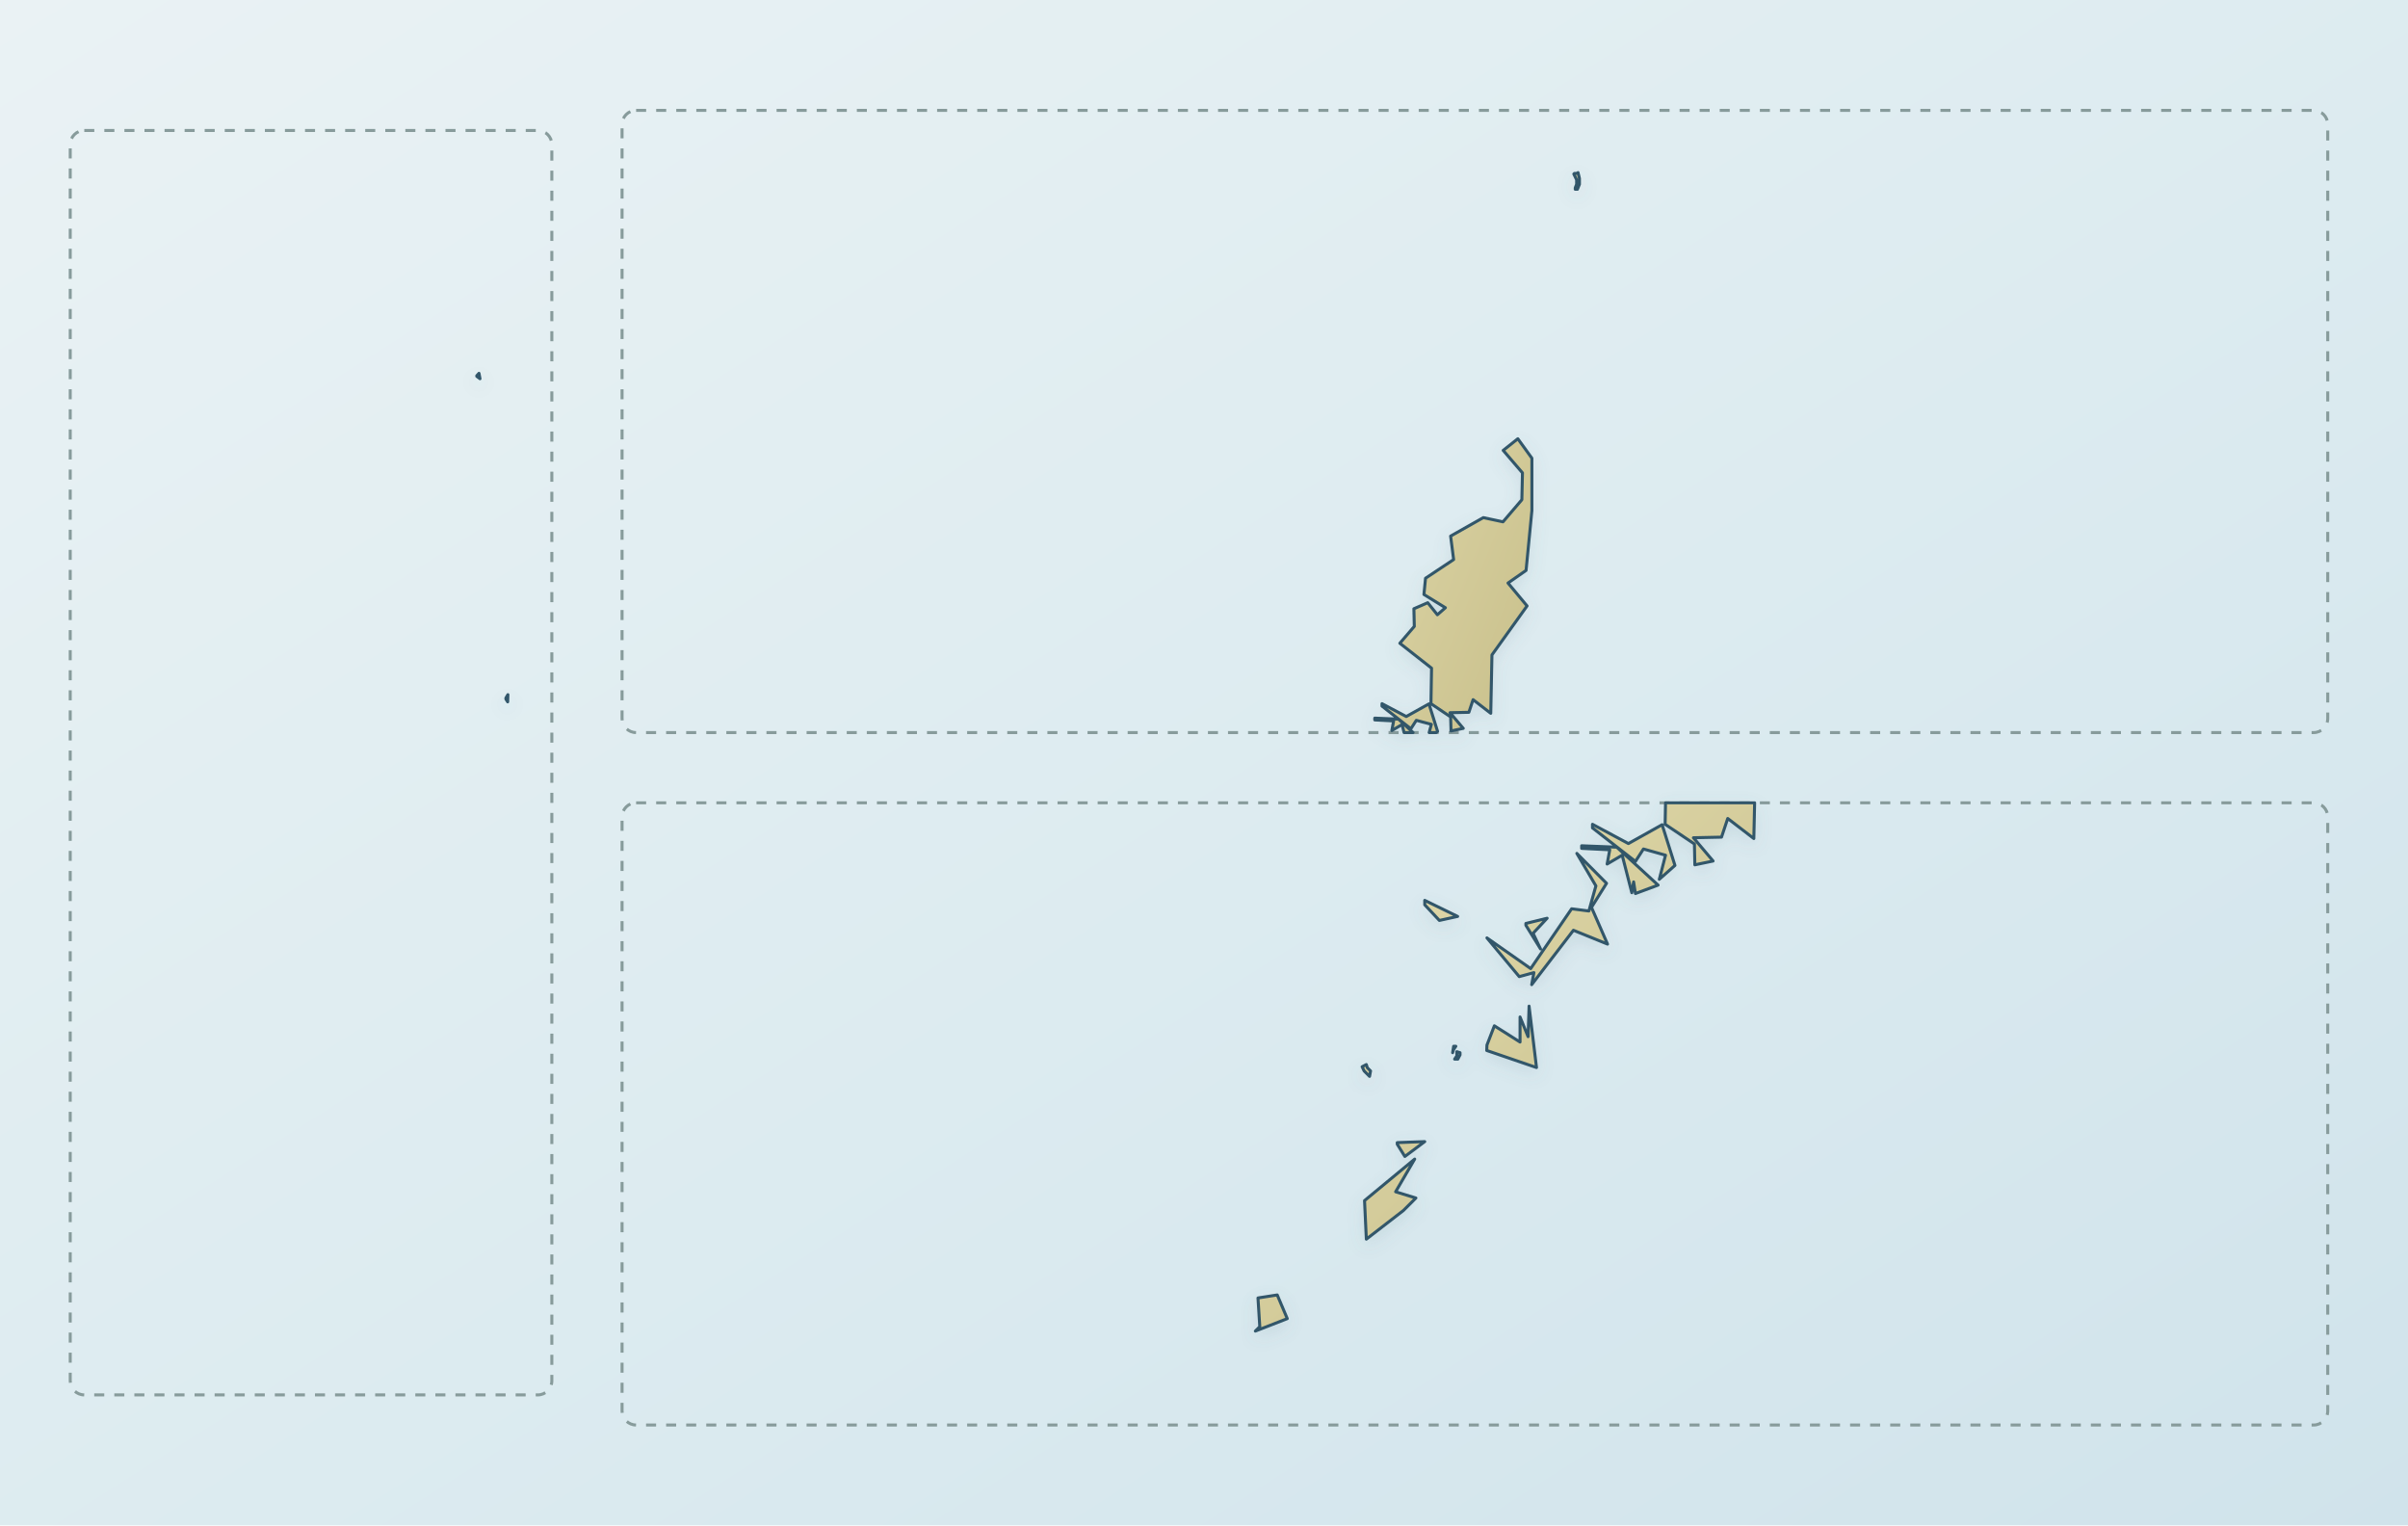
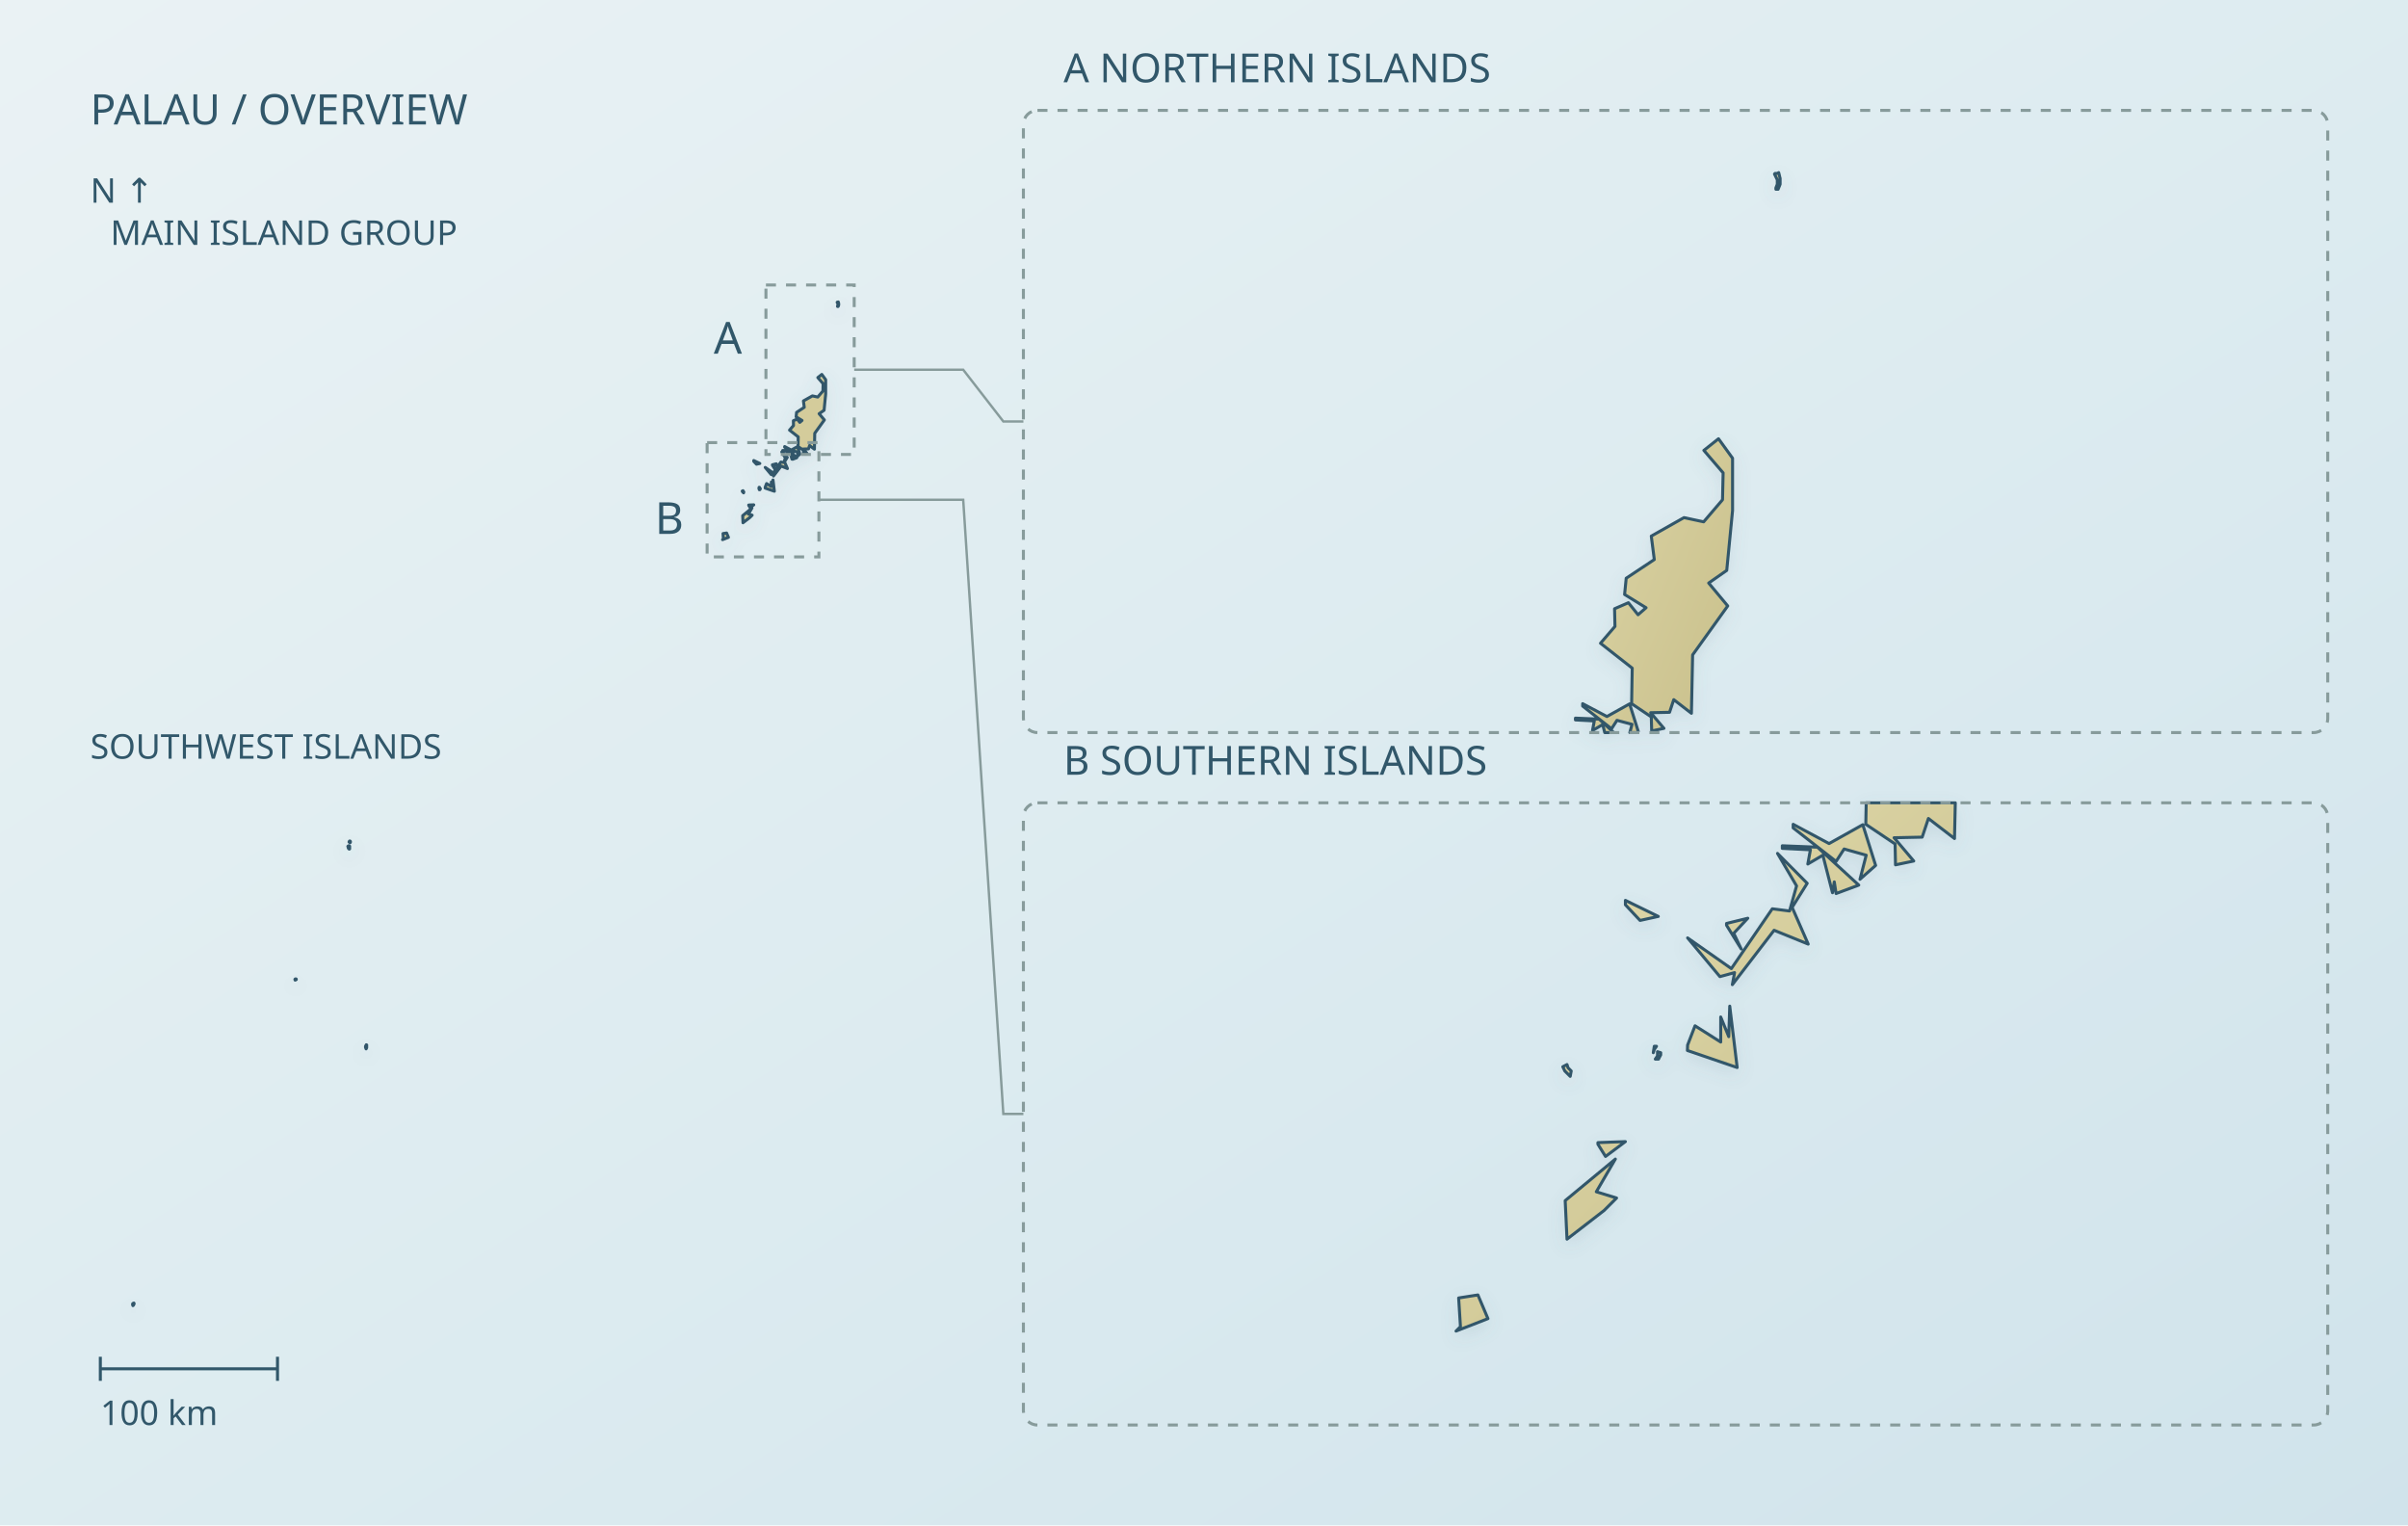
<svg xmlns="http://www.w3.org/2000/svg" viewBox="0 0 1200 760" role="img" aria-label="Map of Palau" data-map-style="journey-atlas-map-v3-clean-background" data-map-projection="multi-region-local-equirectangular-fit-v1">
  <defs>
    <linearGradient id="sea" x1="0" y1="0" x2="1" y2="1">
      <stop offset="0" stop-color="#eaf2f4" />
      <stop offset=".55" stop-color="#dcebf0" />
      <stop offset="1" stop-color="#d0e3eb" />
    </linearGradient>
    <linearGradient id="land" x1=".12" y1=".08" x2=".88" y2=".92">
      <stop offset="0" stop-color="#e2dbad" />
      <stop offset=".52" stop-color="#d4cc9b" />
      <stop offset="1" stop-color="#c8bf8a" />
    </linearGradient>
    <filter id="shadow" x="-10%" y="-10%" width="120%" height="120%">
      <feGaussianBlur in="SourceAlpha" stdDeviation="4" result="b" />
      <feOffset in="b" dy="3" result="o" />
      <feColorMatrix in="o" type="matrix" values="0 0 0 0 .12 0 0 0 0 .22 0 0 0 0 .28 0 0 0 .14 0" />
      <feBlend in="SourceGraphic" mode="normal" />
    </filter>
  </defs>
  <rect width="1200" height="760" fill="url(#sea)" />
-   <g data-map-inset-frame="southwest-islands">
-     <rect x="35" y="65" width="240" height="630" rx="7" fill="none" stroke="#879b9b" stroke-width="1.5" stroke-dasharray="5 5" />
-   </g>
-   <g data-map-inset-frame="north-main">
-     <rect x="310" y="55" width="850" height="310" rx="7" fill="none" stroke="#879b9b" stroke-width="1.5" stroke-dasharray="5 5" />
-   </g>
-   <g data-map-inset-frame="south-main">
-     <rect x="310" y="400" width="850" height="310" rx="7" fill="none" stroke="#879b9b" stroke-width="1.5" stroke-dasharray="5 5" />
-   </g>
-   <g id="target-country" filter="url(#shadow)">
-     <g data-map-region="southwest-islands">
-       <path d="M 237.6,187.5 L 237.6,187.2 L 238.7,186.0 L 239.2,188.7 L 237.6,187.5 Z M 252.1,348.3 L 252.1,347.8 L 253.1,346.1 L 253.0,349.7 L 252.1,348.3 Z" fill="url(#land)" fill-rule="evenodd" stroke="#31576a" stroke-width="1.5" stroke-linejoin="round" stroke-linecap="round" />
+   <g id="target-country">
+     <g data-map-region="overview" filter="url(#shadow)">
+       <path d="M 66.730,649.243 L 66.827,649.439 L 66.827,649.636 L 66.436,650.421 L 66.241,650.519 L 66.045,649.930 L 66.143,649.537 L 66.241,649.439 L 66.730,649.243 Z M 182.439,520.835 L 182.536,520.541 L 182.732,520.639 L 182.732,521.326 L 182.732,522.013 L 182.439,522.602 L 182.145,521.817 L 182.145,521.424 L 182.243,521.031 L 182.439,520.835 Z M 147.648,487.850 L 147.648,488.046 L 147.355,488.242 L 147.061,488.341 L 146.964,487.948 L 147.159,487.751 L 147.550,487.751 L 147.648,487.850 Z M 173.448,421.584 L 173.741,421.388 L 174.034,421.388 L 174.230,421.584 L 174.230,421.879 L 174.230,422.959 L 174.034,423.057 L 173.741,422.860 L 173.545,422.468 L 173.448,421.977 L 173.350,421.682 L 173.448,421.584 Z M 174.620,419.228 L 174.620,419.621 L 174.523,419.817 L 174.327,419.817 L 173.936,419.523 L 174.034,419.228 L 174.230,419.032 L 174.425,419.032 L 174.620,419.228 Z M 363.011,267.734 L 360.081,268.873 L 360.487,268.469 L 360.321,265.842 L 362.090,265.567 L 363.011,267.734 Z M 374.822,256.695 L 373.679,257.834 L 370.271,260.461 L 370.105,256.934 L 374.711,253.132 L 372.961,256.126 L 374.822,256.695 Z M 373.108,251.626 L 375.632,251.534 L 373.808,252.893 L 373.108,251.773 L 373.108,251.626 Z M 370.363,244.775 L 370.657,245.069 L 370.565,245.565 L 370.363,245.363 L 370.068,245.069 L 369.884,244.683 L 370.271,244.481 L 370.363,244.775 Z M 378.286,242.810 L 378.488,242.810 L 378.286,243.103 L 378.193,243.397 L 378.286,242.810 Z M 375.632,229.456 L 378.654,230.926 L 376.977,231.293 L 375.632,229.861 L 375.632,229.456 Z M 378.580,243.691 L 378.580,243.306 L 378.875,243.397 L 378.875,243.599 L 378.765,243.801 L 378.672,243.985 L 378.378,243.985 L 378.580,243.691 Z M 384.384,240.128 L 385.121,241.928 L 385.213,239.136 L 385.895,244.757 L 381.326,243.195 L 381.344,242.699 L 382.026,240.936 L 384.384,242.424 L 384.384,240.128 Z M 386.264,233.901 L 384.919,231.734 L 384.919,231.569 L 386.872,231.091 L 385.582,232.469 L 386.264,233.901 Z M 389.599,225.158 L 392.326,227.895 L 390.944,230.099 L 392.418,233.461 L 389.285,232.193 L 385.453,237.171 L 385.656,236.069 L 384.311,236.436 L 381.344,232.891 L 385.361,235.701 L 389.120,230.228 L 390.704,230.430 L 391.349,228.134 L 389.599,225.158 Z M 394.813,227.767 L 394.647,228.758 L 394.045,226.420 L 394.035,226.420 L 393.761,225.331 L 392.366,226.148 L 392.612,224.841 L 390.040,224.704 L 390.040,224.459 L 390.572,224.482 L 393.265,224.589 L 397.061,228.061 L 394.979,228.832 L 394.813,227.767 Z M 397.429,222.532 L 397.429,222.532 L 398.609,226.261 L 397.172,227.528 L 397.459,226.420 L 397.455,226.420 L 397.554,226.054 L 397.743,225.324 L 396.212,224.894 L 395.712,224.761 L 394.979,225.893 L 394.974,225.889 L 394.965,225.903 L 391.025,222.825 L 391.025,222.498 L 391.036,222.504 L 391.036,222.495 L 392.136,223.083 L 394.336,224.241 L 397.427,222.526 L 397.429,222.532 Z M 403.455,221.963 L 402.883,223.671 L 400.304,223.726 L 400.906,224.436 L 402.106,225.848 L 402.103,225.849 L 402.110,225.856 L 400.433,226.205 L 400.424,225.732 L 400.382,224.296 L 397.701,222.498 L 397.783,217.678 L 393.460,214.301 L 395.430,212.013 L 395.375,209.616 L 397.263,208.799 L 398.577,210.433 L 399.671,209.480 L 396.743,207.683 L 396.962,205.477 L 400.793,202.944 L 400.382,199.757 L 404.842,197.252 L 407.524,197.824 L 410.096,194.828 L 410.178,191.179 L 407.551,188.128 L 409.549,186.549 L 411.464,189.190 L 411.464,196.299 L 410.670,204.415 L 408.208,206.130 L 410.807,209.235 L 406.019,215.880 L 405.923,220.530 L 405.924,220.530 L 405.911,221.069 L 405.855,223.806 L 404.736,222.945 L 403.455,221.963 Z M 417.757,150.436 L 417.948,151.226 L 417.948,152.015 L 417.675,152.696 L 417.374,152.696 L 417.374,152.506 L 417.565,152.015 L 417.565,151.607 L 417.565,151.416 L 417.182,150.626 L 417.264,150.545 L 417.565,150.545 L 417.757,150.436 Z" fill="url(#land)" fill-rule="evenodd" stroke="#31576a" stroke-width="1.5" stroke-linejoin="round" />
    </g>
-     <g data-map-region="north-main">
+     <g data-map-region="north-main" transform="matrix(1 0 0 1 100 0)" filter="url(#shadow)">
      <path d="M 697.6,320.5 L 704.8,312.1 L 704.6,303.3 L 711.5,300.3 L 716.3,306.3 L 720.3,302.8 L 709.6,296.2 L 710.4,288.1 L 724.4,278.8 L 722.9,267.1 L 739.2,257.9 L 749.0,260.0 L 758.4,249.0 L 758.7,235.6 L 749.1,224.4 L 756.4,218.6 L 763.4,228.3 L 763.4,254.4 L 760.5,284.2 L 751.5,290.5 L 761.0,301.9 L 743.5,326.3 L 742.9,355.4 L 734.1,348.6 L 732.0,354.9 L 722.6,355.1 L 729.2,362.9 L 723.1,364.2 L 722.9,357.2 L 713.1,350.6 L 713.4,332.9 L 697.6,320.5 Z M 688.7,351.8 L 688.7,350.6 L 700.8,357.0 L 712.1,350.7 L 716.4,364.4 L 715.7,365.0 L 712.2,365.0 L 713.3,360.9 L 705.8,358.9 L 703.1,363.1 L 688.7,351.8 Z M 685.1,358.7 L 685.1,357.8 L 696.9,358.3 L 704.2,365.0 L 699.7,365.0 L 698.7,361.0 L 693.6,364.0 L 694.5,359.2 L 685.1,358.7 Z M 785.7,90.3 L 785.7,89.6 L 784.3,86.7 L 784.6,86.4 L 785.7,86.4 L 786.4,86.0 L 787.1,88.9 L 787.1,91.8 L 786.1,94.3 L 785.0,94.3 L 785.0,93.6 L 785.7,91.8 Z" fill="url(#land)" fill-rule="evenodd" stroke="#31576a" stroke-width="1.5" stroke-linejoin="round" stroke-linecap="round" />
    </g>
-     <g data-map-region="south-main">
+     <g data-map-region="south-main" transform="matrix(1 0 0 1 100 0)" filter="url(#shadow)">
      <path d="M 874.4,400.0 L 874.0,417.8 L 861.0,407.8 L 857.9,417.1 L 843.9,417.4 L 853.7,429.0 L 844.6,430.9 L 844.4,420.5 L 829.8,410.7 L 830.0,400.0 L 874.4,400.0 Z M 741.0,467.3 L 762.8,482.6 L 783.2,452.8 L 791.8,453.9 L 795.3,441.4 L 785.8,425.2 L 800.6,440.1 L 793.1,452.1 L 801.1,470.4 L 784.1,463.5 L 763.3,490.6 L 764.4,484.6 L 757.1,486.6 L 741.0,467.3 Z M 699.4,603.1 L 680.9,617.4 L 680.0,598.2 L 705.0,577.5 L 695.5,593.8 L 705.6,596.9 L 699.4,603.1 Z M 793.6,412.5 L 793.6,410.7 L 811.5,420.3 L 828.3,410.9 L 834.7,431.2 L 826.9,438.1 L 830.0,426.1 L 819.0,423.0 L 815.0,429.2 L 793.6,412.5 Z M 740.9,523.4 L 741.0,520.7 L 744.7,511.1 L 757.5,519.2 L 757.5,506.7 L 761.5,516.5 L 762.0,501.3 L 765.7,531.9 L 740.9,523.4 Z M 788.2,422.7 L 788.2,421.4 L 805.7,422.1 L 826.3,441.0 L 815.0,445.2 L 814.1,439.4 L 813.2,444.8 L 808.4,426.1 L 800.9,430.5 L 802.2,423.4 L 788.2,422.7 Z M 625.6,663.2 L 627.8,661.0 L 626.9,646.7 L 636.5,645.2 L 641.5,657.0 L 625.6,663.2 Z M 760.4,461.0 L 760.4,460.1 L 771.0,457.5 L 764.0,465.0 L 767.7,472.8 L 760.4,461.0 Z M 710.0,450.8 L 710.0,448.6 L 726.4,456.6 L 717.3,458.6 L 710.0,450.8 Z M 696.3,570.1 L 696.3,569.3 L 710.0,568.8 L 700.1,576.2 L 696.3,570.1 Z M 681.4,535.2 L 679.8,533.6 L 678.8,531.5 L 680.9,530.4 L 681.4,532.0 L 683.0,533.6 L 682.5,536.3 Z M 723.9,524.5 L 724.4,521.3 L 725.5,521.3 L 724.4,522.9 Z M 727.6,525.6 L 727.0,526.7 L 726.5,527.7 L 724.9,527.7 L 726.0,526.1 L 726.0,524.0 L 727.6,524.5 Z" fill="url(#land)" fill-rule="evenodd" stroke="#31576a" stroke-width="1.5" stroke-linejoin="round" stroke-linecap="round" />
    </g>
  </g>
+   <g data-map-inset-frame="north-main">
+     <rect x="510" y="55" width="650" height="310" rx="7" fill="none" stroke="#879b9b" stroke-width="1.5" stroke-dasharray="5 5" />
+   </g>
+   <g data-map-inset-frame="south-main">
+     <rect x="510" y="400" width="650" height="310" rx="7" fill="none" stroke="#879b9b" stroke-width="1.5" stroke-dasharray="5 5" />
+   </g>
+   <g data-map-inset-explanation="overview-details" font-family="sans-serif" fill="#31576a">
+     <text x="45" y="62" font-size="21">PALAU / OVERVIEW</text>
+     <text x="530" y="41" font-size="20">A  NORTHERN ISLANDS</text>
+     <text x="530" y="386" font-size="20">B  SOUTHERN ISLANDS</text>
+     <rect x="381.70" y="141.99" width="43.98" height="84.43" fill="none" stroke="#879b9b" stroke-width="1.5" stroke-dasharray="5 5" />
+     <text x="355.7" y="176.21" font-size="22">A</text>
+     <path d="M 425.68,184.21 L 480,184.21 L 500,210.00 L 510,210.00" fill="none" stroke="#879b9b" stroke-width="1.2" />
+     <rect x="352.39" y="220.53" width="55.70" height="56.94" fill="none" stroke="#879b9b" stroke-width="1.5" stroke-dasharray="5 5" />
+     <text x="326.39" y="266.0" font-size="22">B</text>
+     <path d="M 408.09,249.00 L 480,249.00 L 500,555.00 L 510,555.00" fill="none" stroke="#879b9b" stroke-width="1.2" />
+     <text x="55" y="122" font-size="17">MAIN ISLAND GROUP</text>
+     <text x="45" y="378" font-size="17">SOUTHWEST ISLANDS</text>
+     <text x="45" y="101" font-size="17">N ↑</text>
+     <path d="M 50,682 L 138.29,682 M 50,676 L 50,688 M 138.29,676 L 138.29,688" fill="none" stroke="#31576a" stroke-width="1.5" />
+     <text x="50" y="710" font-size="17">100 km</text>
+   </g>
</svg>
